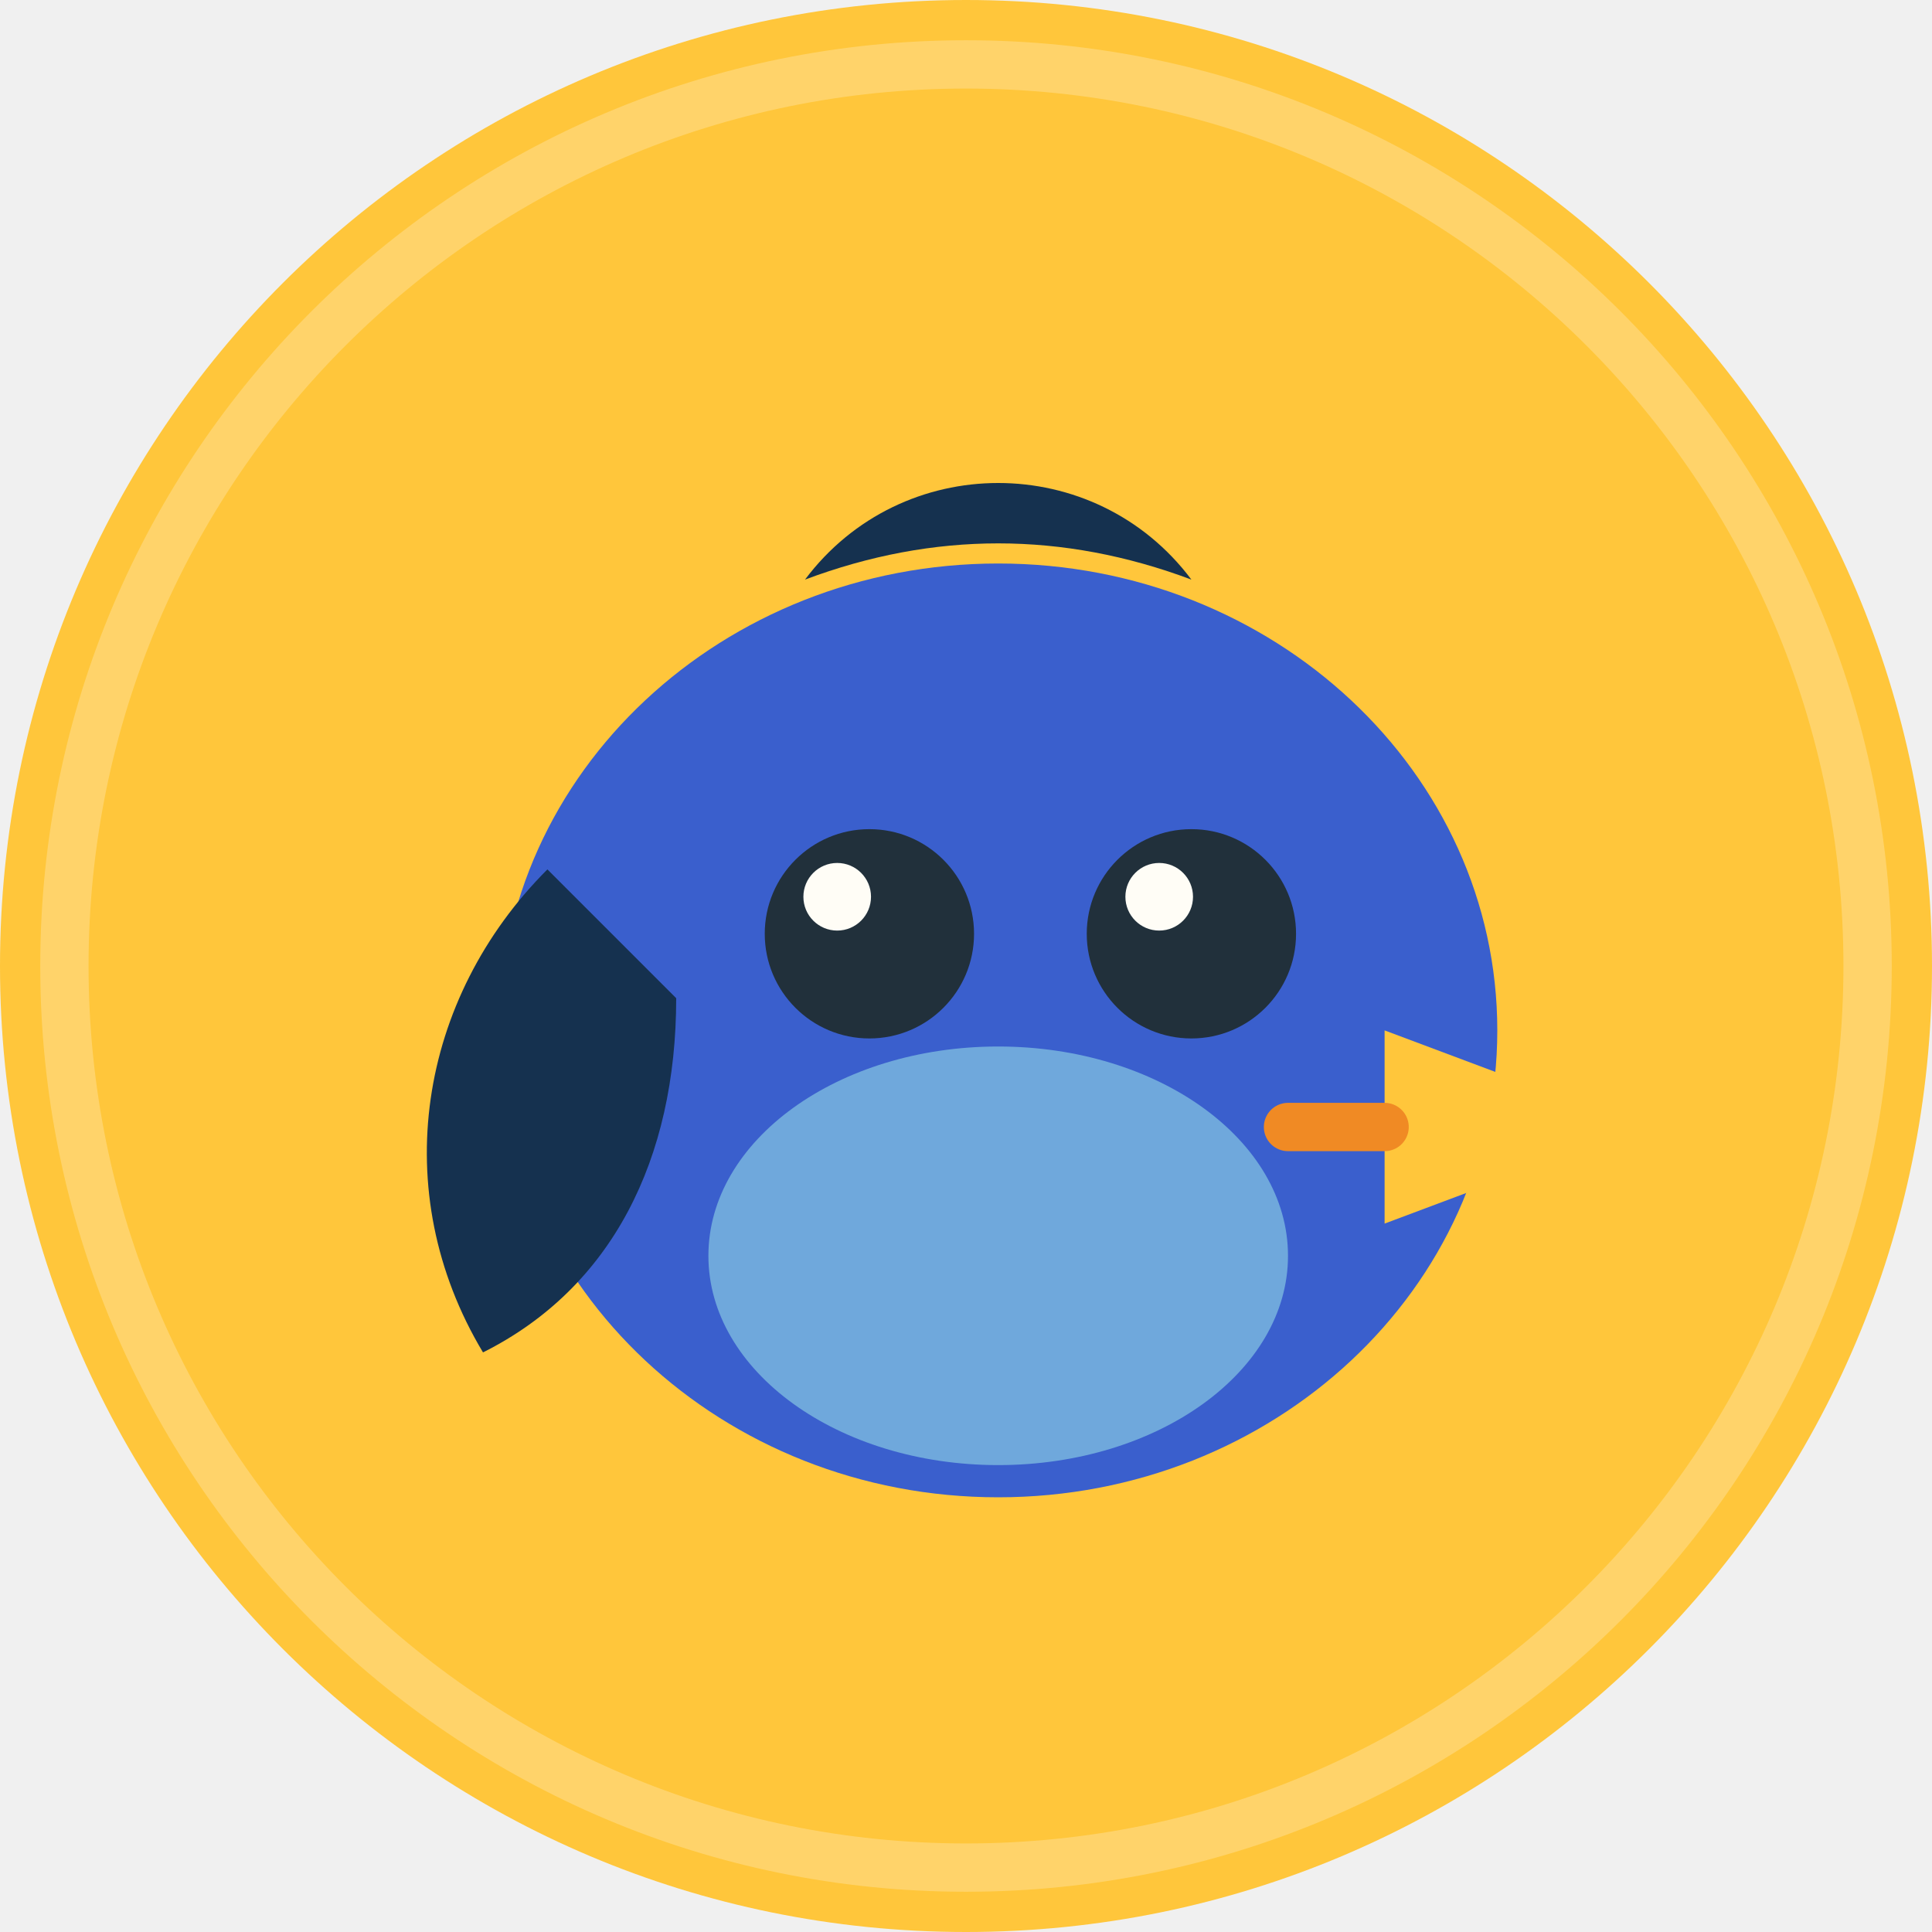
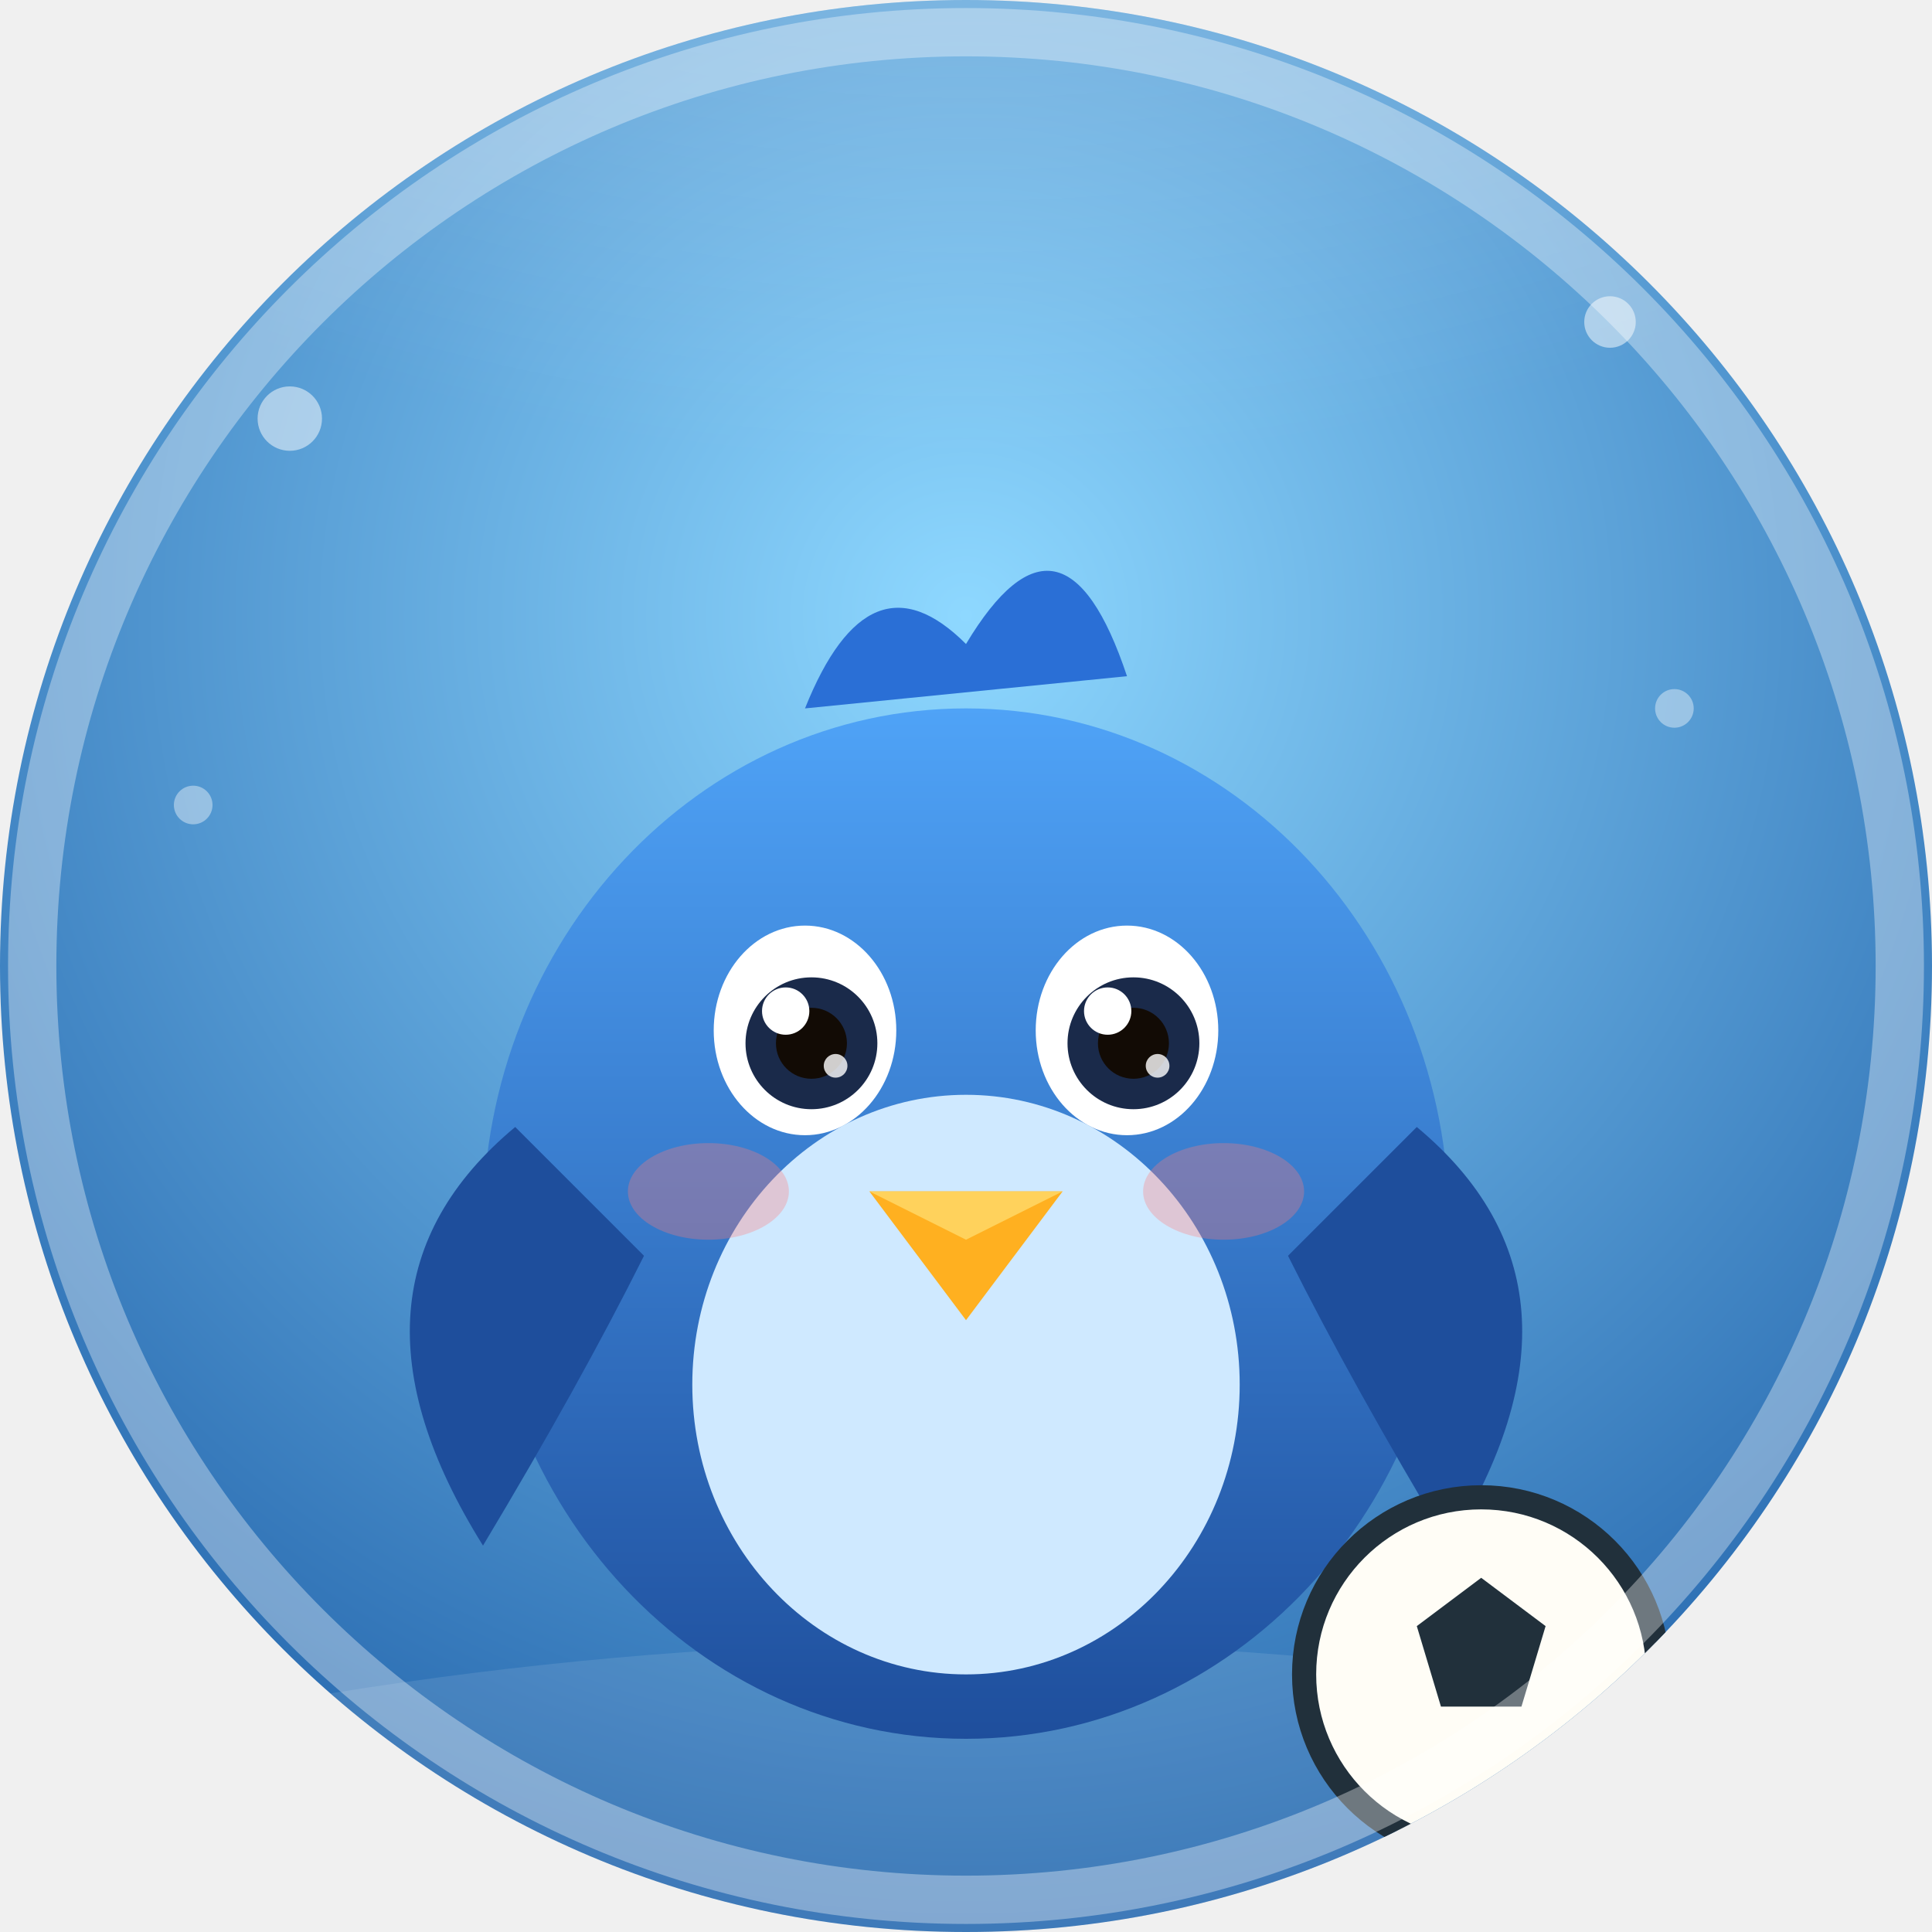
<svg xmlns="http://www.w3.org/2000/svg" viewBox="0 0 120 120" width="120" height="120" role="img" aria-label="Azulão">
-   <circle cx="60" cy="60" r="60" fill="#FFC63B" />
-   <circle cx="60" cy="60" r="56" fill="none" stroke="#FFFDF6" stroke-width="3" opacity="0.25" />
-   <ellipse cx="62" cy="64" rx="31" ry="29" fill="#3A5FCD" />
-   <path d="M34 54c-8 8-10 20-4 30 8-4 12-12 12-22z" fill="#15314F" />
-   <ellipse cx="62" cy="78" rx="18" ry="13" fill="#6FA8DC" />
-   <path d="M50 36c6-8 18-8 24 0-8-3-16-3-24 0z" fill="#15314F" />
-   <circle cx="54" cy="58" r="6.5" fill="#21303B" />
-   <circle cx="52.0" cy="55.7" r="2.1" fill="#FFFDF6" />
-   <circle cx="74" cy="58" r="6.5" fill="#21303B" />
-   <circle cx="72.0" cy="55.7" r="2.1" fill="#FFFDF6" />
-   <path d="M86 64l16 6-16 6z" fill="#FFC63B" />
-   <path d="M86 70h-6" stroke="#F08A24" stroke-width="3" stroke-linecap="round" />
+   <defs>
+     <radialGradient id="bg" cx="50%" cy="32%" r="75%">
+       <stop offset="0" stop-color="#8ED8FF" />
+       <stop offset="1" stop-color="#1E5FA8" />
+     </radialGradient>
+     <radialGradient id="luz" cx="50%" cy="0%" r="70%">
+       <stop offset="0" stop-color="#FFFFFF" stop-opacity="0.45" />
+       <stop offset="1" stop-color="#FFFFFF" stop-opacity="0" />
+     </radialGradient>
+     <clipPath id="c">
+       <circle cx="60" cy="60" r="60" />
+     </clipPath>
+     <linearGradient id="ave" x1="0" y1="0" x2="0" y2="1">
+       <stop offset="0" stop-color="#4FA3F7" />
+       <stop offset="1" stop-color="#1E4E9C" />
+     </linearGradient>
+   </defs>
+   <g clip-path="url(#c)">
+     <rect width="120" height="120" fill="url(#bg)" />
+     <ellipse cx="60" cy="8" rx="70" ry="52" fill="url(#luz)" />
+     <path d="M-10 112 Q60 92 130 112 L130 130 L-10 130Z" fill="#FFFFFF" opacity="0.10" />
+     <circle cx="18" cy="26" r="2" fill="#FFFFFF" opacity="0.5" />
+     <circle cx="100" cy="20" r="1.6" fill="#FFFFFF" opacity="0.5" />
+     <circle cx="104" cy="44" r="1.2" fill="#FFFFFF" opacity="0.4" />
+     <circle cx="12" cy="50" r="1.2" fill="#FFFFFF" opacity="0.4" />
+     <ellipse cx="60" cy="76" rx="30" ry="32" fill="url(#ave)" />
+     <ellipse cx="60" cy="86" rx="17" ry="18" fill="#CFE9FF" />
+     <path d="M32 70 Q20 80 30 96 Q36 86 40 78Z" fill="#1E4E9C" />
+     <path d="M88 70 Q100 80 90 96 Q84 86 80 78Z" fill="#1E4E9C" />
+     <path d="M50 44 Q54 34 60 40 Q66 30 70 42" fill="#2A6FD6" />
+     <ellipse cx="50" cy="64" rx="5.67" ry="6.51" fill="#FFFFFF" />
+     <circle cx="50.4" cy="64.8" r="4.095" fill="#1A2A4A" />
+     <circle cx="50.4" cy="64.8" r="2.205" fill="#120B05" />
+     <circle cx="48.8" cy="62.8" r="1.47" fill="#FFFFFF" />
+     <circle cx="51.9" cy="66.2" r="0.735" fill="#FFFFFF" opacity="0.8" />
+     <ellipse cx="70" cy="64" rx="5.67" ry="6.51" fill="#FFFFFF" />
+     <circle cx="70.4" cy="64.8" r="4.095" fill="#1A2A4A" />
+     <circle cx="70.4" cy="64.8" r="2.205" fill="#120B05" />
+     <circle cx="68.8" cy="62.8" r="1.47" fill="#FFFFFF" />
+     <circle cx="71.9" cy="66.2" r="0.735" fill="#FFFFFF" opacity="0.8" />
+     <path d="M54 74 L66 74 L60 82Z" fill="#FFB020" />
+     <path d="M54 74 L66 74 L60 77Z" fill="#FFD25C" />
+     <ellipse cx="44" cy="74" rx="5" ry="3" fill="#FF7B7B" opacity="0.32" />
+     <ellipse cx="76" cy="74" rx="5" ry="3" fill="#FF7B7B" opacity="0.32" />
+     <circle cx="92" cy="104" r="11" fill="#FFFDF6" stroke="#21303B" stroke-width="1.5" />
+     <path d="M92 98 l4 3 -1.5 5 -5 0 -1.5 -5Z" fill="#21303B" />
+   </g>
+   <circle cx="60" cy="60" r="58" fill="none" stroke="#FFFFFF" stroke-opacity="0.35" stroke-width="3" />
</svg>
